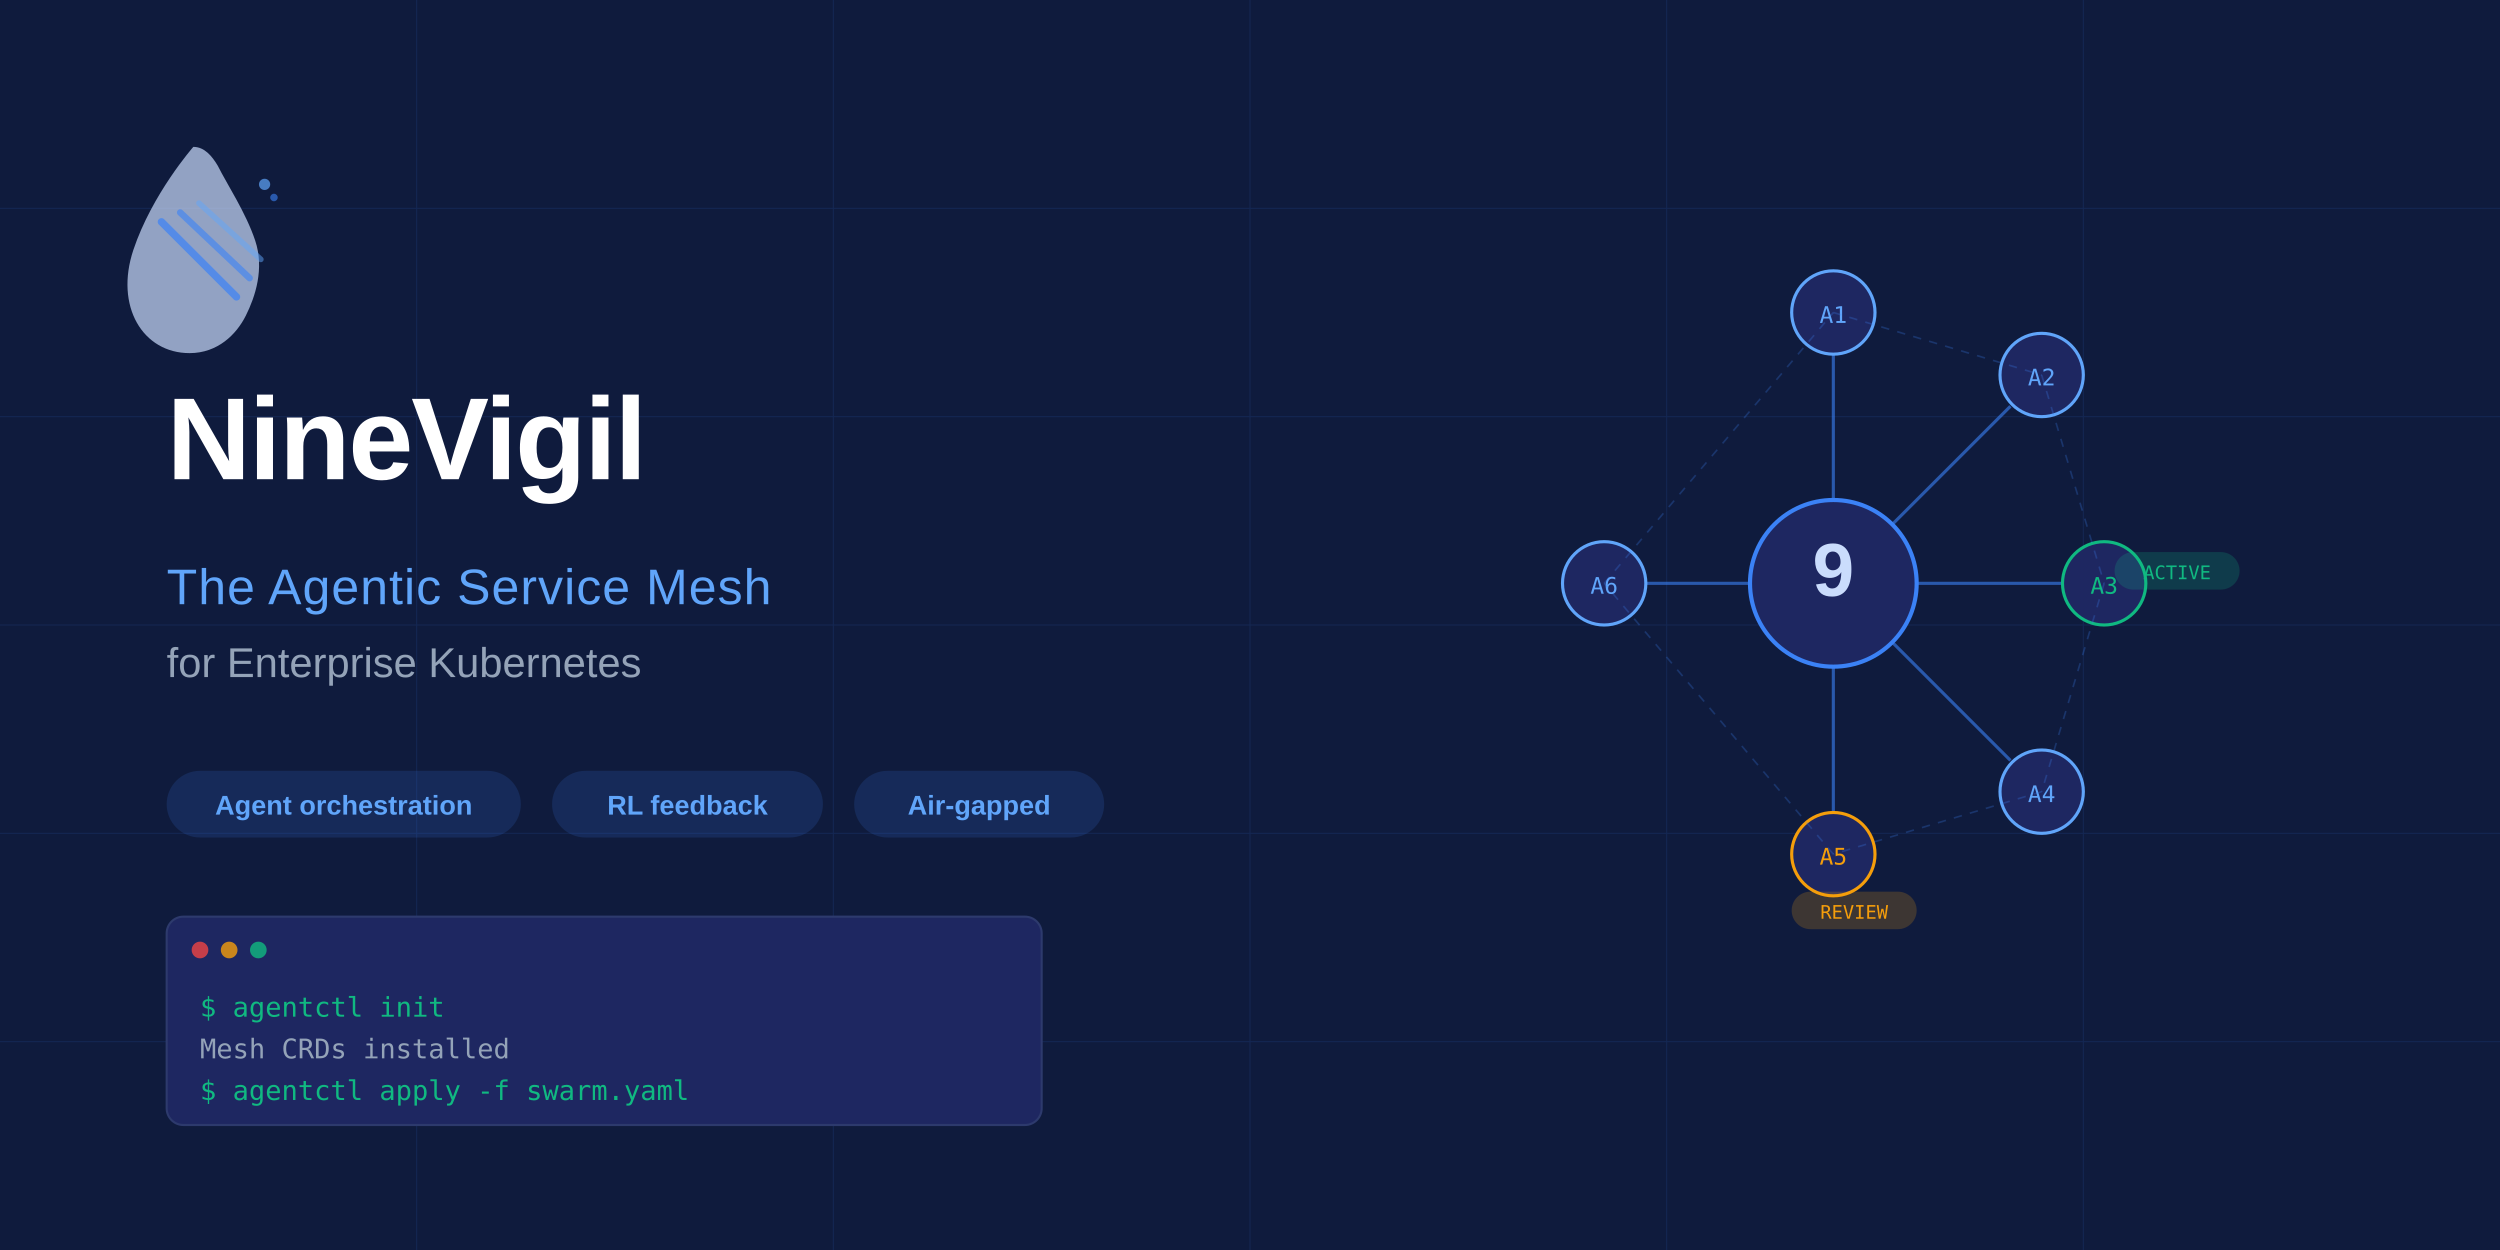
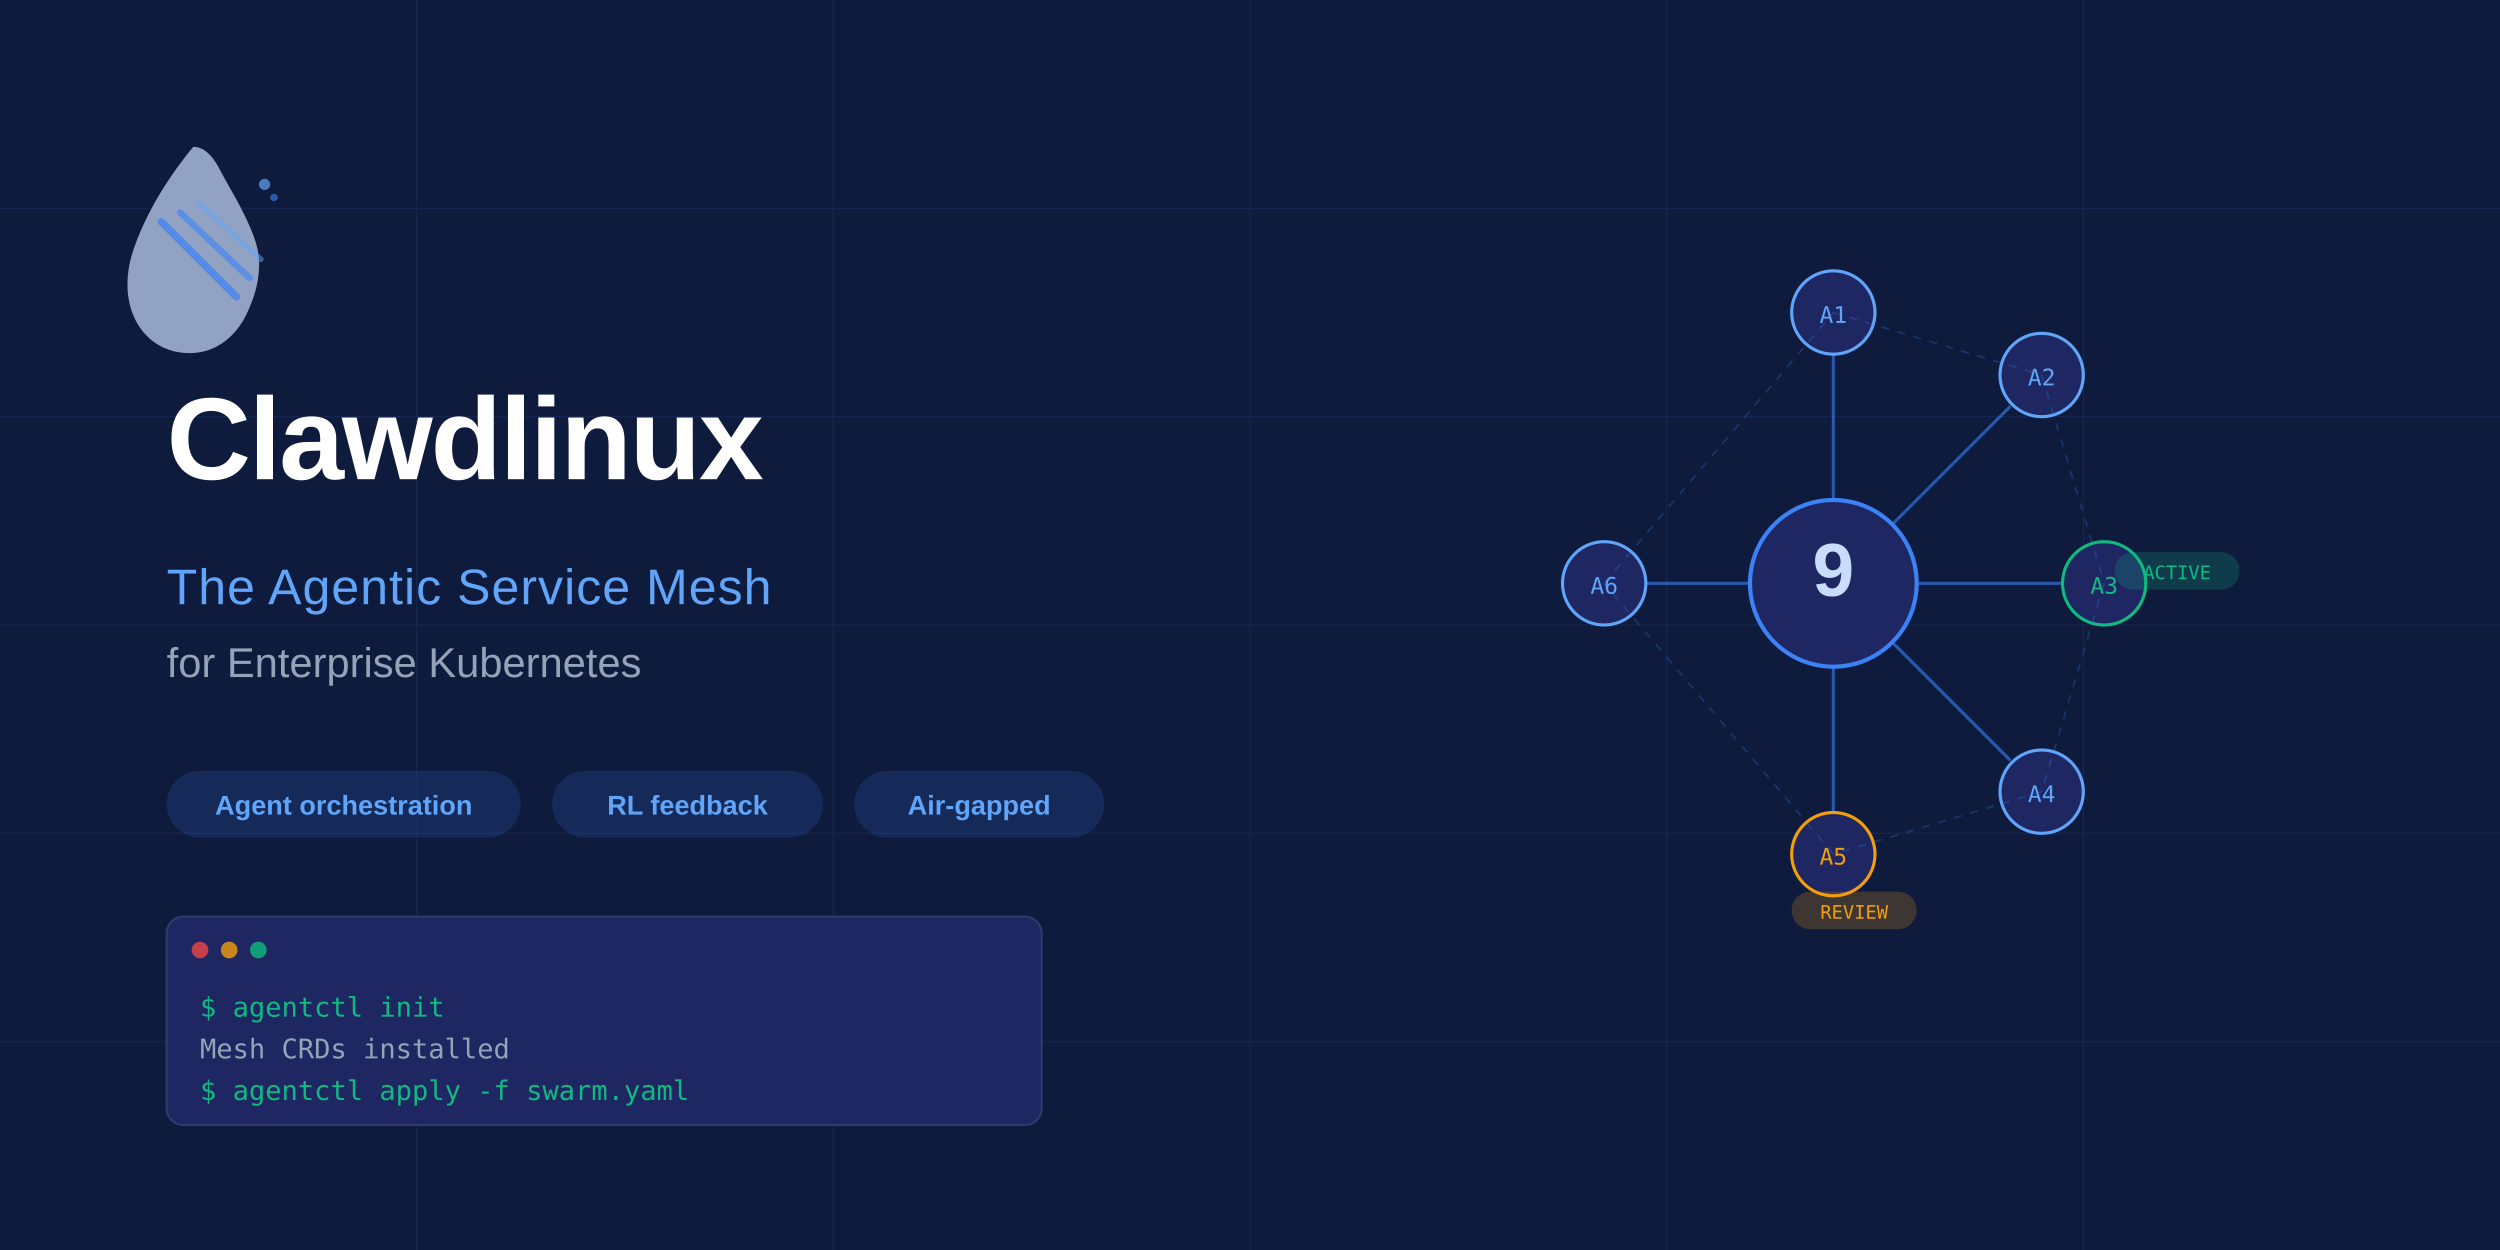
<svg xmlns="http://www.w3.org/2000/svg" viewBox="0 0 1200 600" width="1200" height="600">
  <defs>
    <clipPath id="hero-clip">
      <rect width="1200" height="600" />
    </clipPath>
  </defs>
  <g clip-path="url(#hero-clip)">
    <rect width="1200" height="600" fill="#0F1B3D" />
    <g opacity="0.12">
      <line x1="0" y1="100" x2="1200" y2="100" stroke="#3B82F6" stroke-width="0.5" />
      <line x1="0" y1="200" x2="1200" y2="200" stroke="#3B82F6" stroke-width="0.5" />
      <line x1="0" y1="300" x2="1200" y2="300" stroke="#3B82F6" stroke-width="0.5" />
      <line x1="0" y1="400" x2="1200" y2="400" stroke="#3B82F6" stroke-width="0.5" />
      <line x1="0" y1="500" x2="1200" y2="500" stroke="#3B82F6" stroke-width="0.5" />
      <line x1="200" y1="0" x2="200" y2="600" stroke="#3B82F6" stroke-width="0.5" />
      <line x1="400" y1="0" x2="400" y2="600" stroke="#3B82F6" stroke-width="0.5" />
      <line x1="600" y1="0" x2="600" y2="600" stroke="#3B82F6" stroke-width="0.5" />
      <line x1="800" y1="0" x2="800" y2="600" stroke="#3B82F6" stroke-width="0.5" />
      <line x1="1000" y1="0" x2="1000" y2="600" stroke="#3B82F6" stroke-width="0.5" />
    </g>
    <g transform="translate(880, 280)">
      <circle cx="0" cy="0" r="40" fill="#1E2761" stroke="#3B82F6" stroke-width="2" />
      <text x="0" y="6" font-family="Arial Black, Arial" font-weight="900" font-size="36" fill="#CADCFC" text-anchor="middle">9</text>
      <g>
        <line x1="0" y1="-40" x2="0" y2="-110" stroke="#3B82F6" stroke-width="1.5" opacity="0.6" />
        <circle cx="0" cy="-130" r="20" fill="#1E2761" stroke="#60A5FA" stroke-width="1.5" />
        <text x="0" y="5" font-family="monospace" font-size="11" fill="#60A5FA" text-anchor="middle" transform="translate(0,-130)">A1</text>
        <line x1="28" y1="-28" x2="85" y2="-85" stroke="#3B82F6" stroke-width="1.5" opacity="0.6" />
        <circle cx="100" cy="-100" r="20" fill="#1E2761" stroke="#60A5FA" stroke-width="1.5" />
        <text x="0" y="5" font-family="monospace" font-size="11" fill="#60A5FA" text-anchor="middle" transform="translate(100,-100)">A2</text>
        <line x1="40" y1="0" x2="110" y2="0" stroke="#3B82F6" stroke-width="1.5" opacity="0.6" />
        <circle cx="130" cy="0" r="20" fill="#1E2761" stroke="#10B981" stroke-width="1.5" />
        <text x="0" y="5" font-family="monospace" font-size="11" fill="#10B981" text-anchor="middle" transform="translate(130,0)">A3</text>
        <line x1="28" y1="28" x2="85" y2="85" stroke="#3B82F6" stroke-width="1.5" opacity="0.6" />
        <circle cx="100" cy="100" r="20" fill="#1E2761" stroke="#60A5FA" stroke-width="1.5" />
        <text x="0" y="5" font-family="monospace" font-size="11" fill="#60A5FA" text-anchor="middle" transform="translate(100,100)">A4</text>
        <line x1="0" y1="40" x2="0" y2="110" stroke="#3B82F6" stroke-width="1.5" opacity="0.6" />
        <circle cx="0" cy="130" r="20" fill="#1E2761" stroke="#F59E0B" stroke-width="1.5" />
        <text x="0" y="5" font-family="monospace" font-size="11" fill="#F59E0B" text-anchor="middle" transform="translate(0,130)">A5</text>
        <line x1="-40" y1="0" x2="-90" y2="0" stroke="#3B82F6" stroke-width="1.5" opacity="0.6" />
        <circle cx="-110" cy="0" r="20" fill="#1E2761" stroke="#60A5FA" stroke-width="1.5" />
        <text x="0" y="5" font-family="monospace" font-size="11" fill="#60A5FA" text-anchor="middle" transform="translate(-110,0)">A6</text>
        <line x1="0" y1="-130" x2="100" y2="-100" stroke="#3B82F6" stroke-width="0.8" opacity="0.25" stroke-dasharray="4,4" />
        <line x1="100" y1="-100" x2="130" y2="0" stroke="#3B82F6" stroke-width="0.8" opacity="0.25" stroke-dasharray="4,4" />
        <line x1="130" y1="0" x2="100" y2="100" stroke="#3B82F6" stroke-width="0.8" opacity="0.25" stroke-dasharray="4,4" />
        <line x1="100" y1="100" x2="0" y2="130" stroke="#3B82F6" stroke-width="0.8" opacity="0.25" stroke-dasharray="4,4" />
        <line x1="0" y1="130" x2="-110" y2="0" stroke="#3B82F6" stroke-width="0.8" opacity="0.25" stroke-dasharray="4,4" />
        <line x1="-110" y1="0" x2="0" y2="-130" stroke="#3B82F6" stroke-width="0.8" opacity="0.25" stroke-dasharray="4,4" />
      </g>
      <rect x="135" y="-15" width="60" height="18" rx="9" fill="#10B981" opacity="0.2" />
      <text x="165" y="-2" font-family="monospace" font-size="9" fill="#10B981" text-anchor="middle">ACTIVE</text>
      <rect x="-20" y="148" width="60" height="18" rx="9" fill="#F59E0B" opacity="0.2" />
      <text x="10" y="161" font-family="monospace" font-size="9" fill="#F59E0B" text-anchor="middle">REVIEW</text>
    </g>
    <g transform="translate(100, 120) scale(0.9)">
      <path d="M-8,-55 C-8,-55 -30,-30 -40,0 C-50,30 -35,55 -10,55 C5,55 15,45 20,35 C25,25 30,10 25,-5 C20,-20 10,-35 5,-45 C2,-50 -2,-55 -8,-55Z" fill="#CADCFC" opacity="0.7" />
      <path d="M-25,-15 L15,25" stroke="#3B82F6" stroke-width="4" stroke-linecap="round" opacity="0.7" />
      <path d="M-15,-20 L22,15" stroke="#3B82F6" stroke-width="3.5" stroke-linecap="round" opacity="0.6" />
      <path d="M-5,-25 L28,5" stroke="#60A5FA" stroke-width="3" stroke-linecap="round" opacity="0.5" />
      <circle cx="30" cy="-35" r="3" fill="#60A5FA" opacity="0.7" />
      <circle cx="35" cy="-28" r="2" fill="#3B82F6" opacity="0.6" />
    </g>
-     <text x="80" y="230" font-family="Arial Black, Arial" font-weight="900" font-size="56" fill="#FFFFFF" letter-spacing="-1">NineVigil</text>
+     <text x="80" y="230" font-family="Arial Black, Arial" font-weight="900" font-size="56" fill="#FFFFFF" letter-spacing="-1">Clawdlinux</text>
    <text x="80" y="290" font-family="Arial, Helvetica, sans-serif" font-size="24" fill="#60A5FA" letter-spacing="0.5">The Agentic Service Mesh</text>
    <text x="80" y="325" font-family="Arial, Helvetica, sans-serif" font-size="20" fill="#94A3B8">for Enterprise Kubernetes</text>
    <g transform="translate(80, 370)">
      <rect x="0" y="0" width="170" height="32" rx="16" fill="#3B82F6" opacity="0.15" />
      <text x="85" y="21" font-family="Arial, Helvetica, sans-serif" font-size="13" fill="#60A5FA" text-anchor="middle" font-weight="bold">Agent orchestration</text>
      <rect x="185" y="0" width="130" height="32" rx="16" fill="#3B82F6" opacity="0.15" />
      <text x="250" y="21" font-family="Arial, Helvetica, sans-serif" font-size="13" fill="#60A5FA" text-anchor="middle" font-weight="bold">RL feedback</text>
      <rect x="330" y="0" width="120" height="32" rx="16" fill="#3B82F6" opacity="0.15" />
      <text x="390" y="21" font-family="Arial, Helvetica, sans-serif" font-size="13" fill="#60A5FA" text-anchor="middle" font-weight="bold">Air-gapped</text>
    </g>
    <g transform="translate(80, 440)">
      <rect x="0" y="0" width="420" height="100" rx="8" fill="#1E2761" stroke="#2D3A6D" stroke-width="1" />
      <circle cx="16" cy="16" r="4" fill="#EF4444" opacity="0.8" />
      <circle cx="30" cy="16" r="4" fill="#F59E0B" opacity="0.8" />
      <circle cx="44" cy="16" r="4" fill="#10B981" opacity="0.8" />
      <text x="16" y="48" font-family="monospace" font-size="13" fill="#10B981">$ agentctl init</text>
      <text x="16" y="68" font-family="monospace" font-size="13" fill="#94A3B8">  Mesh CRDs installed</text>
      <text x="16" y="88" font-family="monospace" font-size="13" fill="#10B981">$ agentctl apply -f swarm.yaml</text>
    </g>
  </g>
</svg>
